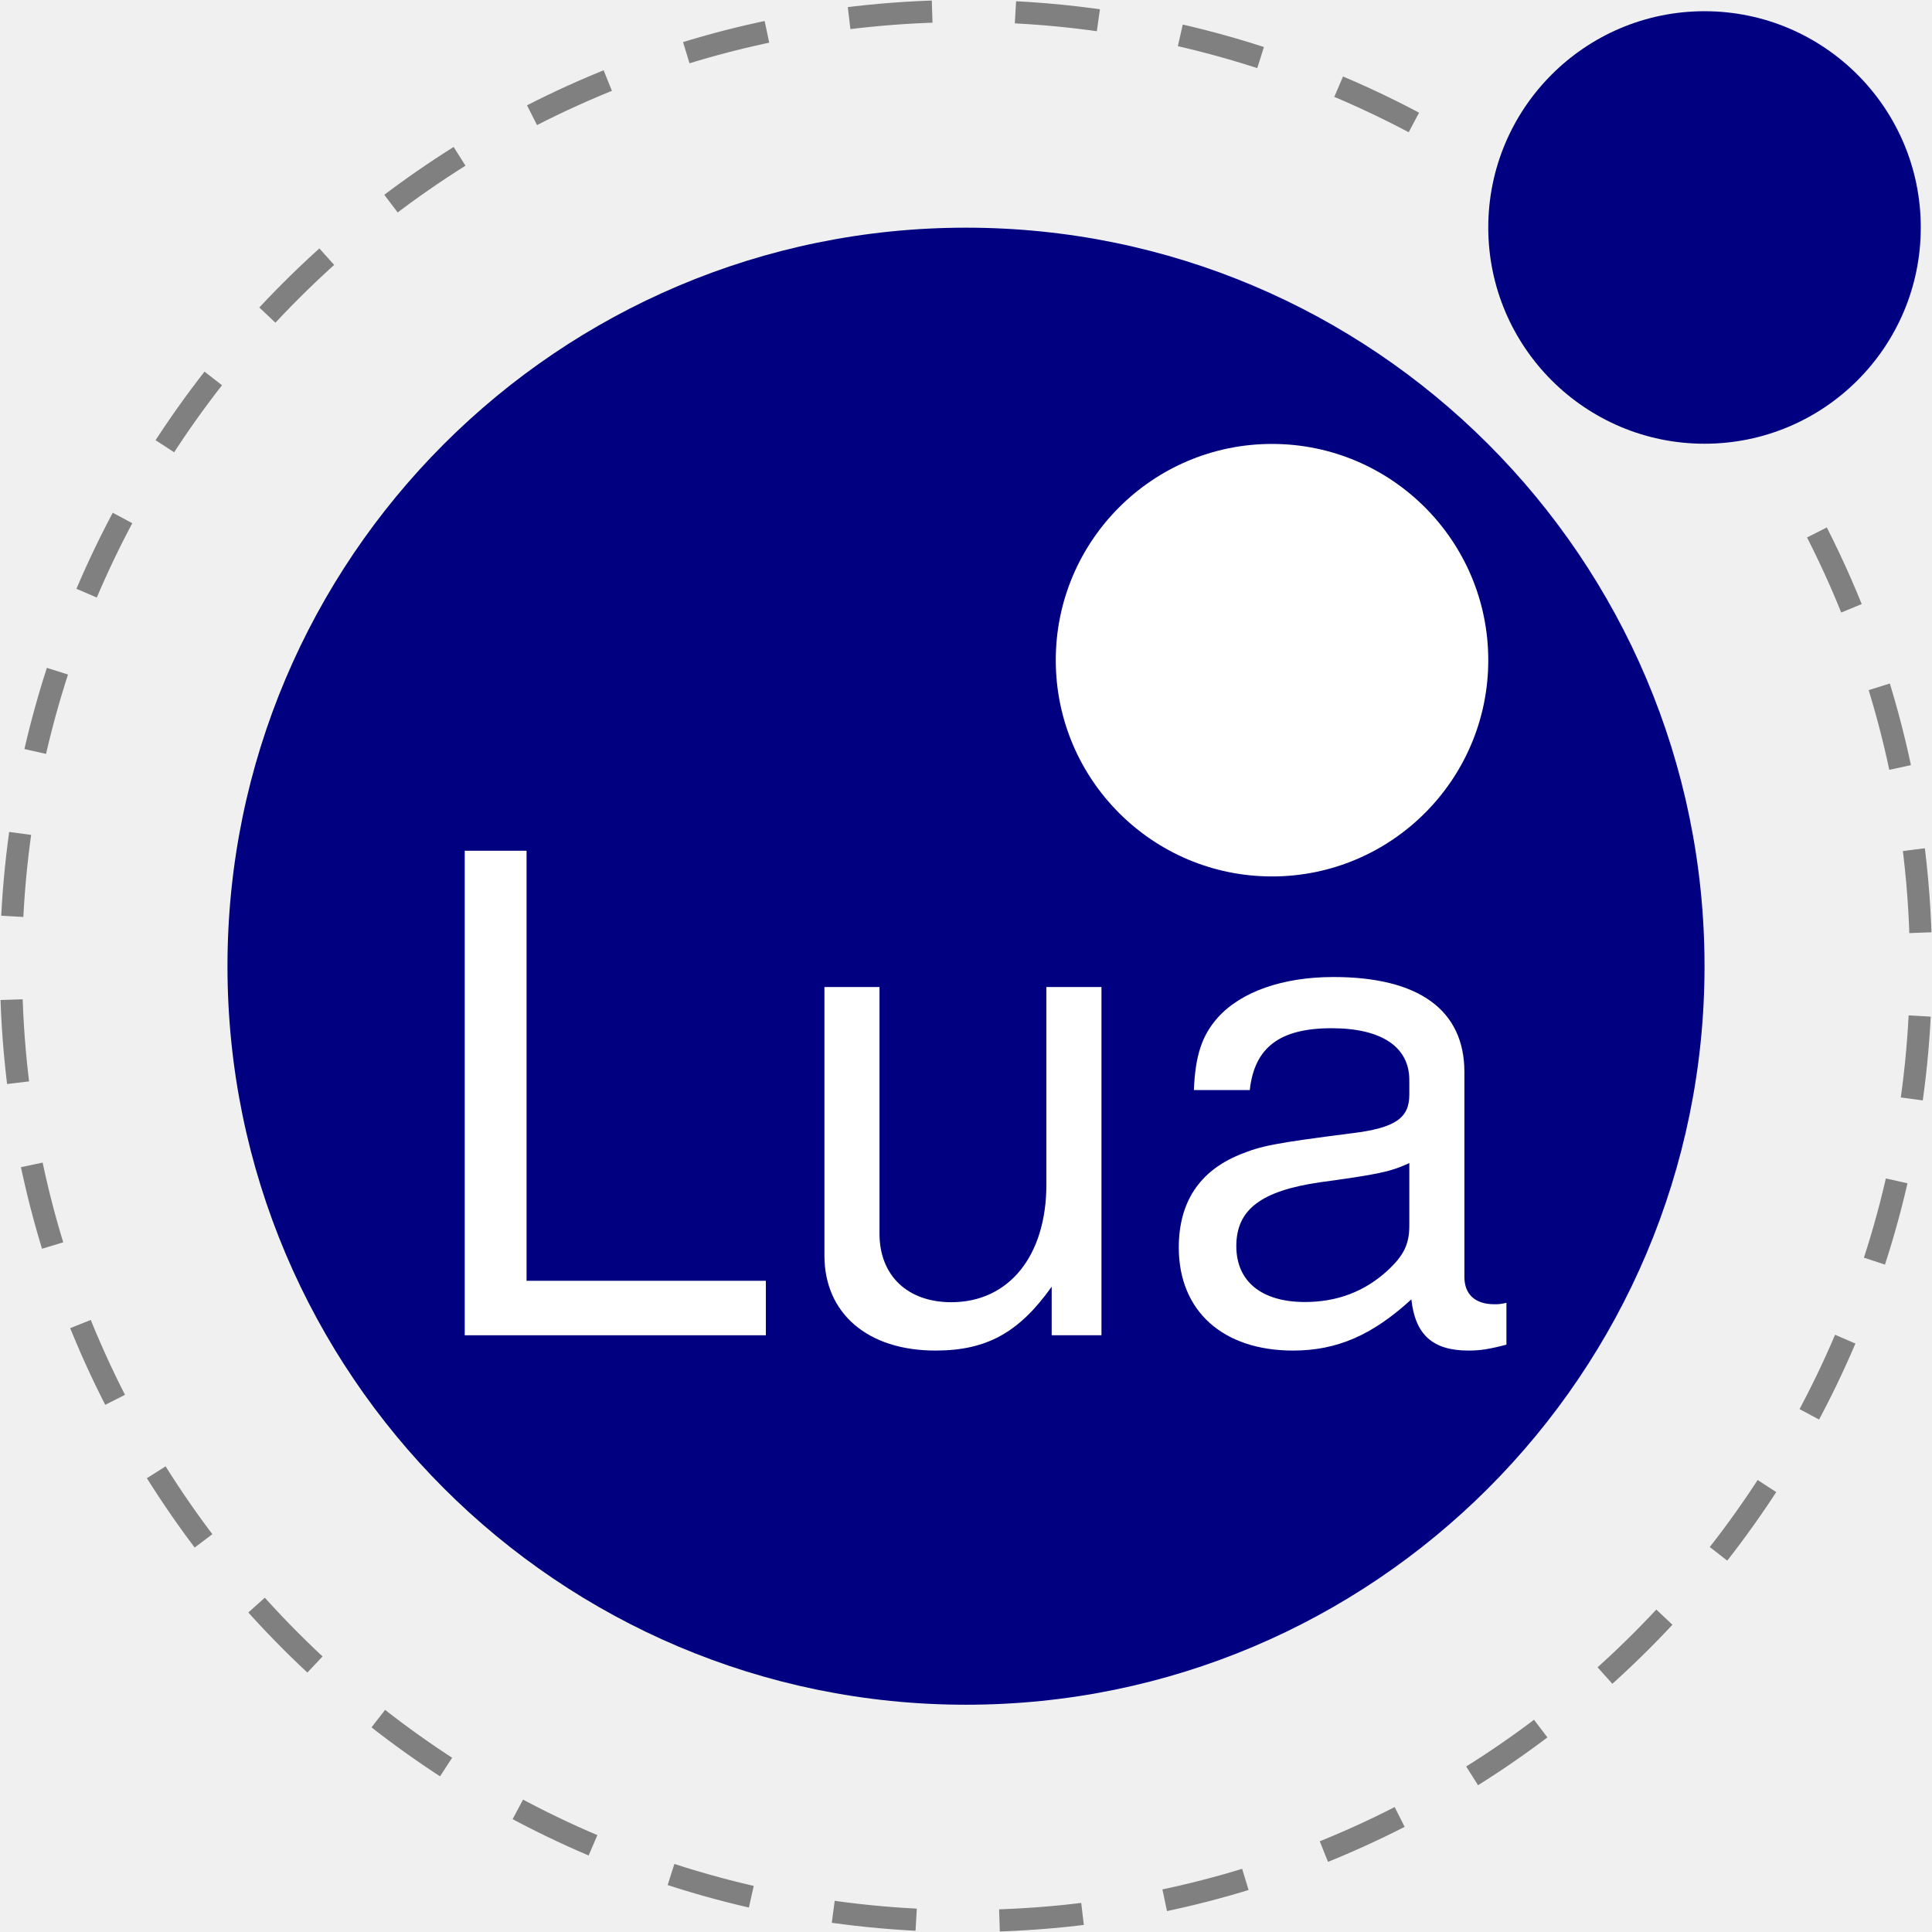
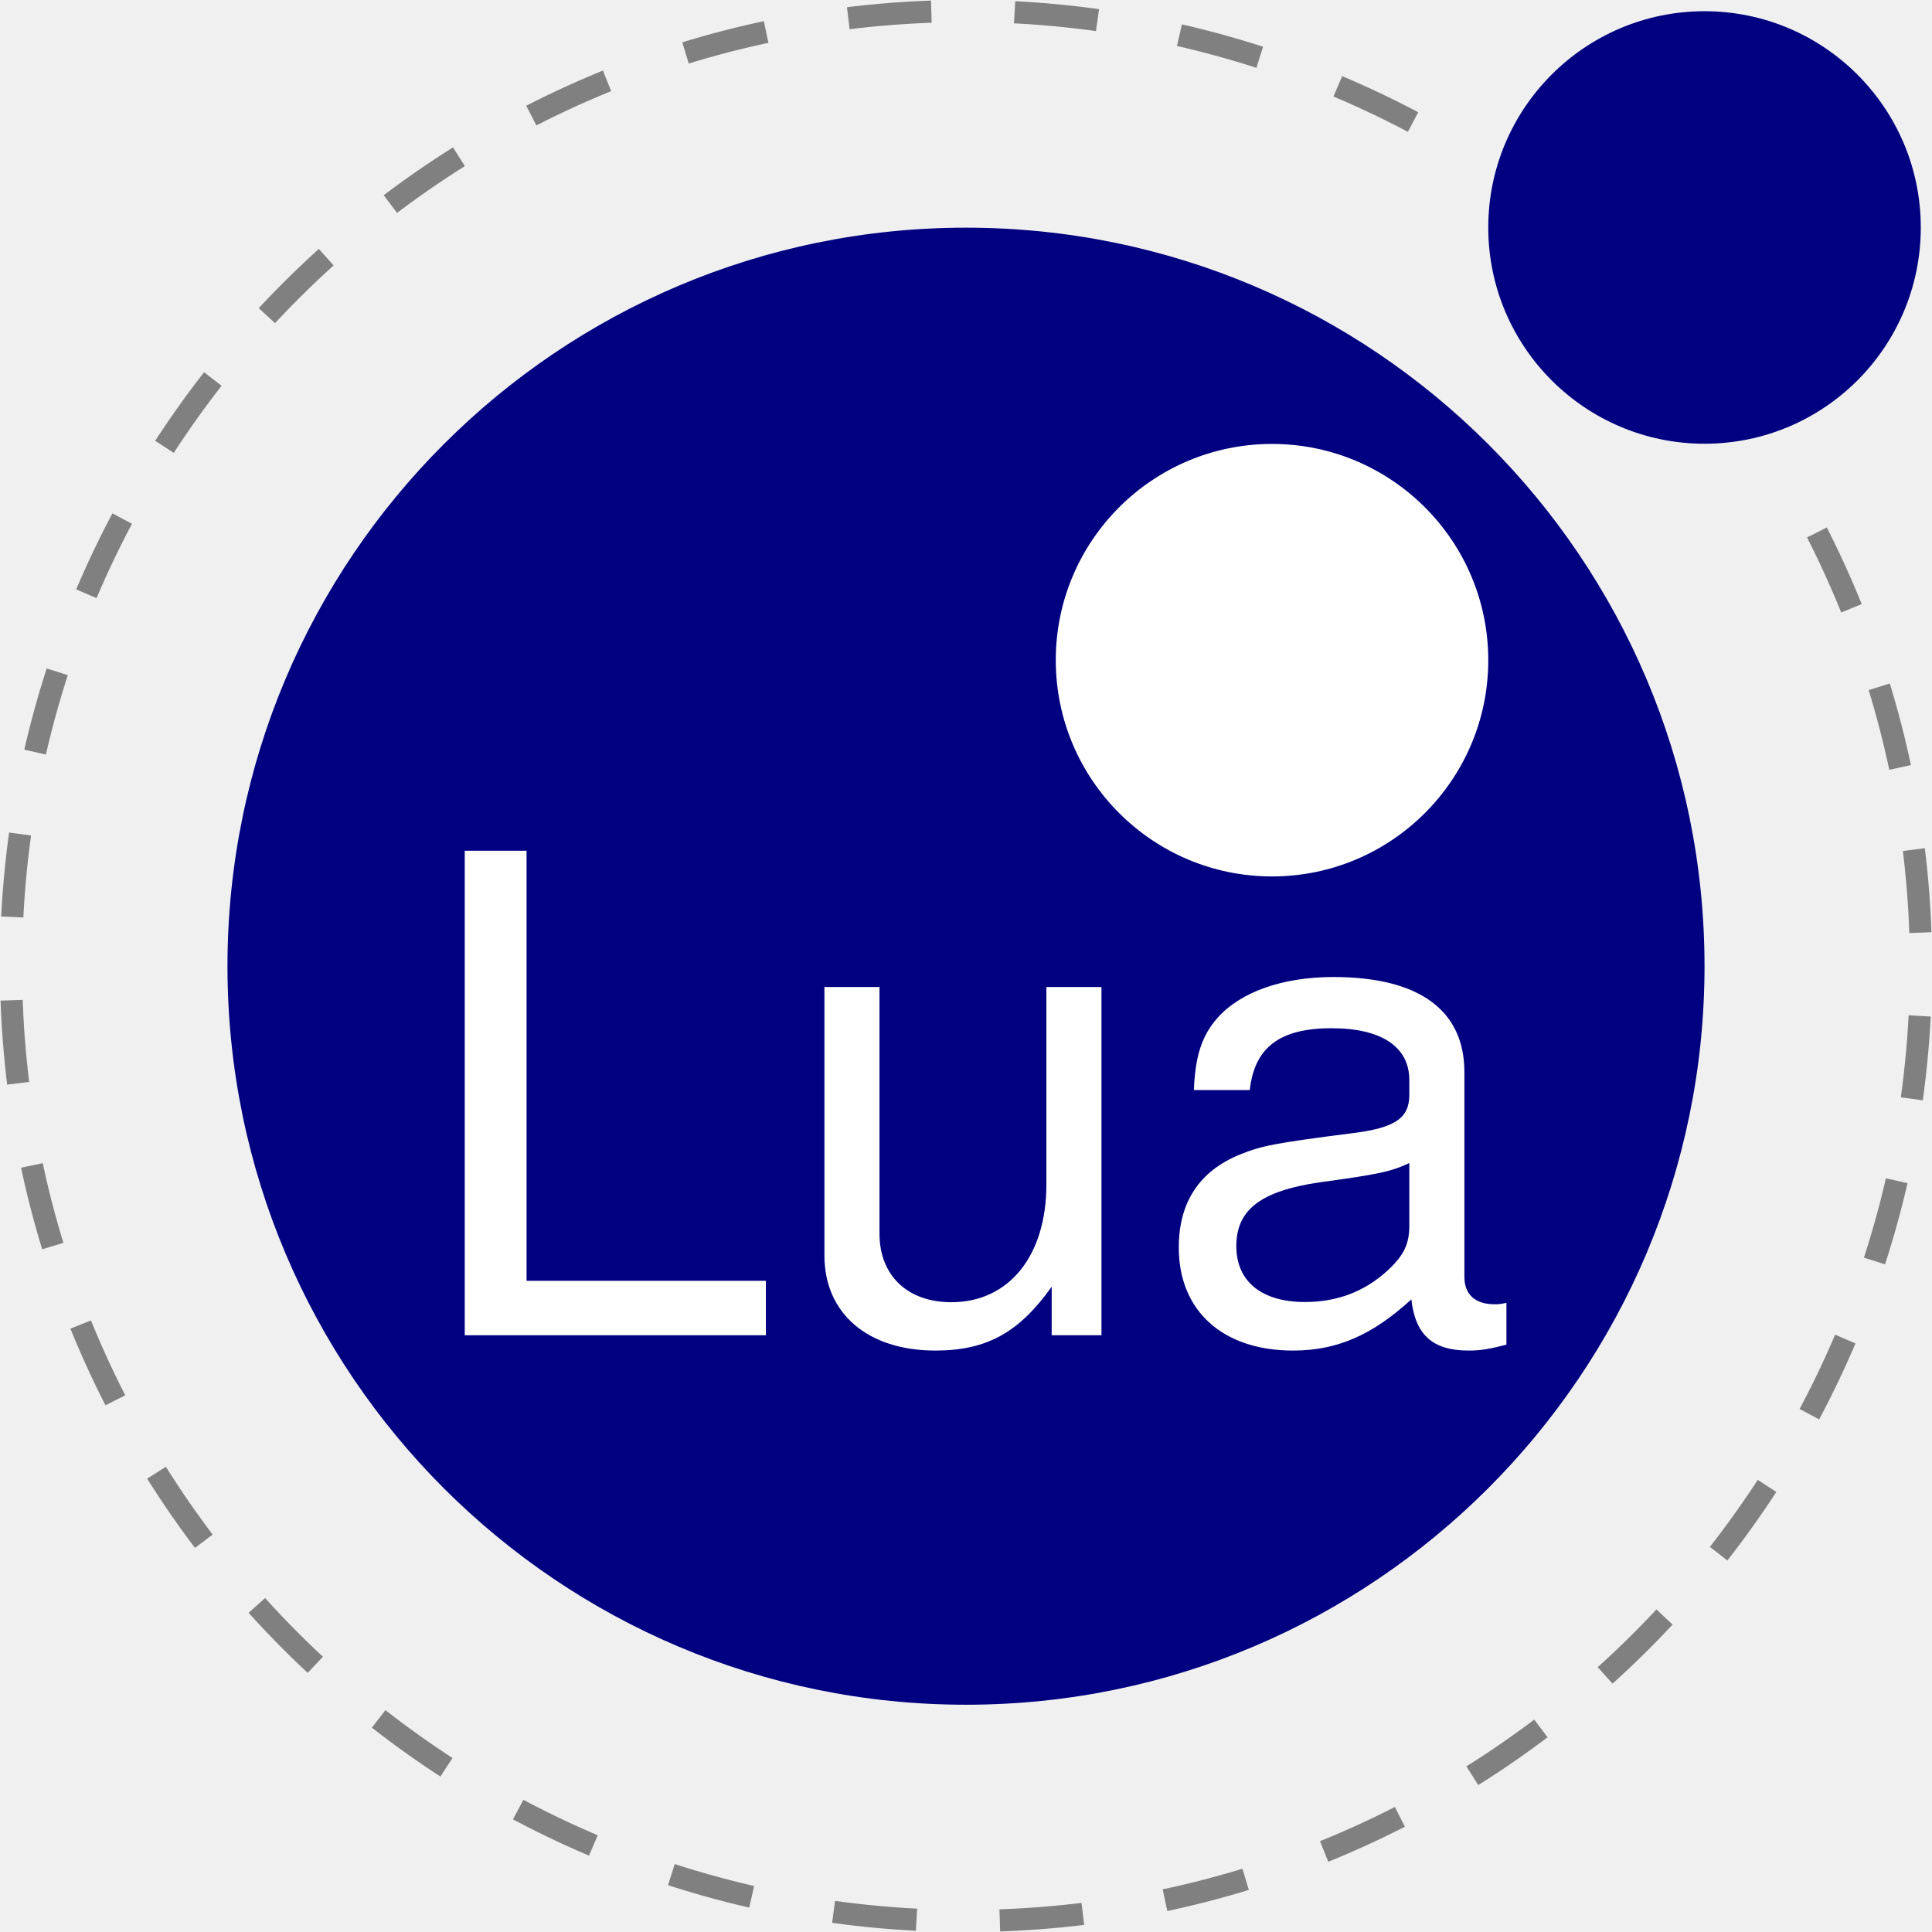
- <svg xmlns="http://www.w3.org/2000/svg" version="1.0" id="Ebene_1" x="0px" y="0px" width="947px" height="947px" viewBox="0 0 947 947" enable-background="new 0 0 947 947" xml:space="preserve">
+ <svg xmlns="http://www.w3.org/2000/svg" viewBox="0 0 947 947">
  <g>
    <path fill="#000080" d="M835.5,473.6c0-199.8-162.2-362-362-362s-362,162.2-362,362c0,199.8,162.2,362,362,362   S835.5,673.4,835.5,473.6" />
    <path fill="#FFFFFF" d="M729.5,323.6c0-58.5-47.5-106-106-106s-106,47.5-106,106c0,58.5,47.5,106,106,106S729.5,382.1,729.5,323.6" />
    <path fill="#000080" d="M941.5,111.5c0-58.5-47.5-106-106-106s-106,47.5-106,106c0,58.5,47.5,106,106,106S941.5,170.1,941.5,111.5" />
    <g>
      <path fill="#FFFFFF" d="M258.1,627.8h117.3v26.7H227.8V417h30.3V627.8z" />
      <path fill="#FFFFFF" d="M515.5,654.5v-23.8c-16,22.5-31.9,31.3-57,31.3c-33.2,0-54.4-18.2-54.4-46.6V483.8h27v120.9    c0,20.5,13.7,33.6,35.2,33.6c28.3,0,46.6-22.8,46.6-57.7v-96.8h27v170.7H515.5z" />
      <path fill="#FFFFFF" d="M738.4,659.1c-8.8,2.3-13,2.9-18.6,2.9c-17.6,0-26.1-7.8-28-25.1c-19.2,17.6-36.5,25.1-58,25.1    c-34.5,0-56-19.5-56-50.5c0-22.2,10.1-37.5,30-45.6c10.4-4.2,16.3-5.5,54.7-10.4c21.5-2.6,28.3-7.5,28.3-18.9v-7.2    c0-16.3-13.7-25.4-38.1-25.4c-25.4,0-37.8,9.4-40.1,30.3h-27.4c0.7-16.9,3.9-26.7,11.7-35.5c11.4-12.7,31.9-19.9,56.7-19.9    c42,0,64.2,16.3,64.2,46.6v100.4c0,8.5,5.2,13.4,14.7,13.4c1.6,0,2.9,0,5.9-0.7V659.1z M690.8,570.1c-9.1,4.2-15,5.5-43.7,9.4    c-29,4.2-41.1,13.4-41.1,31.3c0,17.3,12.4,27.4,33.6,27.4c16,0,29.3-5.2,40.4-15.3c8.1-7.5,10.8-13,10.8-22.2V570.1z" />
    </g>
-     <path fill="none" stroke="#808080" stroke-width="10.861" stroke-miterlimit="10" stroke-dasharray="40.847" d="M890.6,261   c33.5,65.8,51,138.6,51,212.5c0,258.4-209.7,468.1-468.1,468.1S5.4,731.9,5.4,473.5C5.4,215.1,215.1,5.4,473.5,5.4   c83.1,0,164.6,22.1,236.2,63.9" />
+     <path fill="none" stroke="#808080" stroke-width="10.86" stroke-miterlimit="10" stroke-dasharray="40.84" d="M890.6,261   c33.5,65.8,51,138.6,51,212.5c0,258.4-209.7,468.1-468.1,468.1S5.4,731.9,5.4,473.5C5.4,215.1,215.1,5.4,473.5,5.4   c83.1,0,164.6,22.1,236.2,63.9" />
  </g>
</svg>
